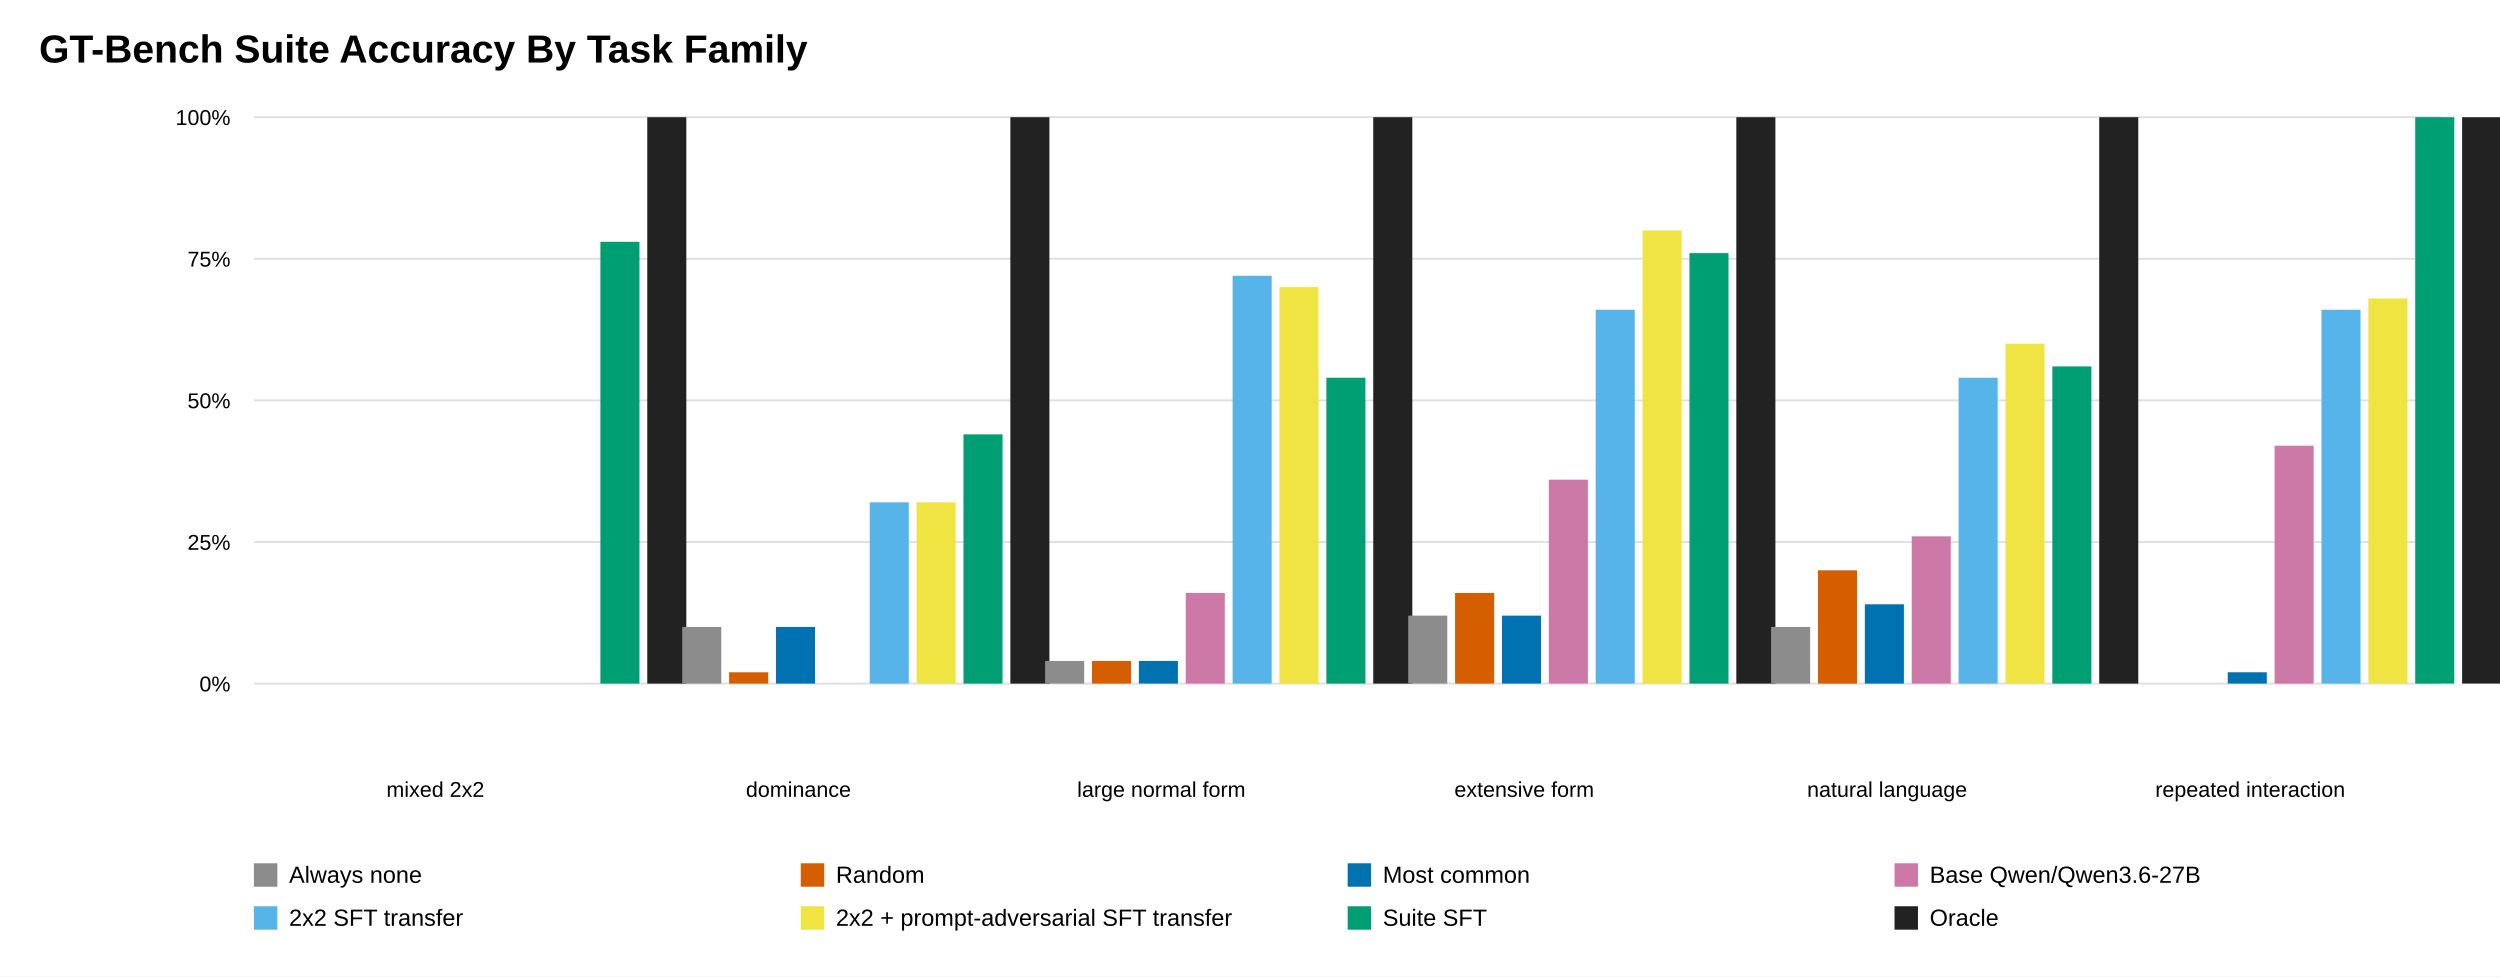
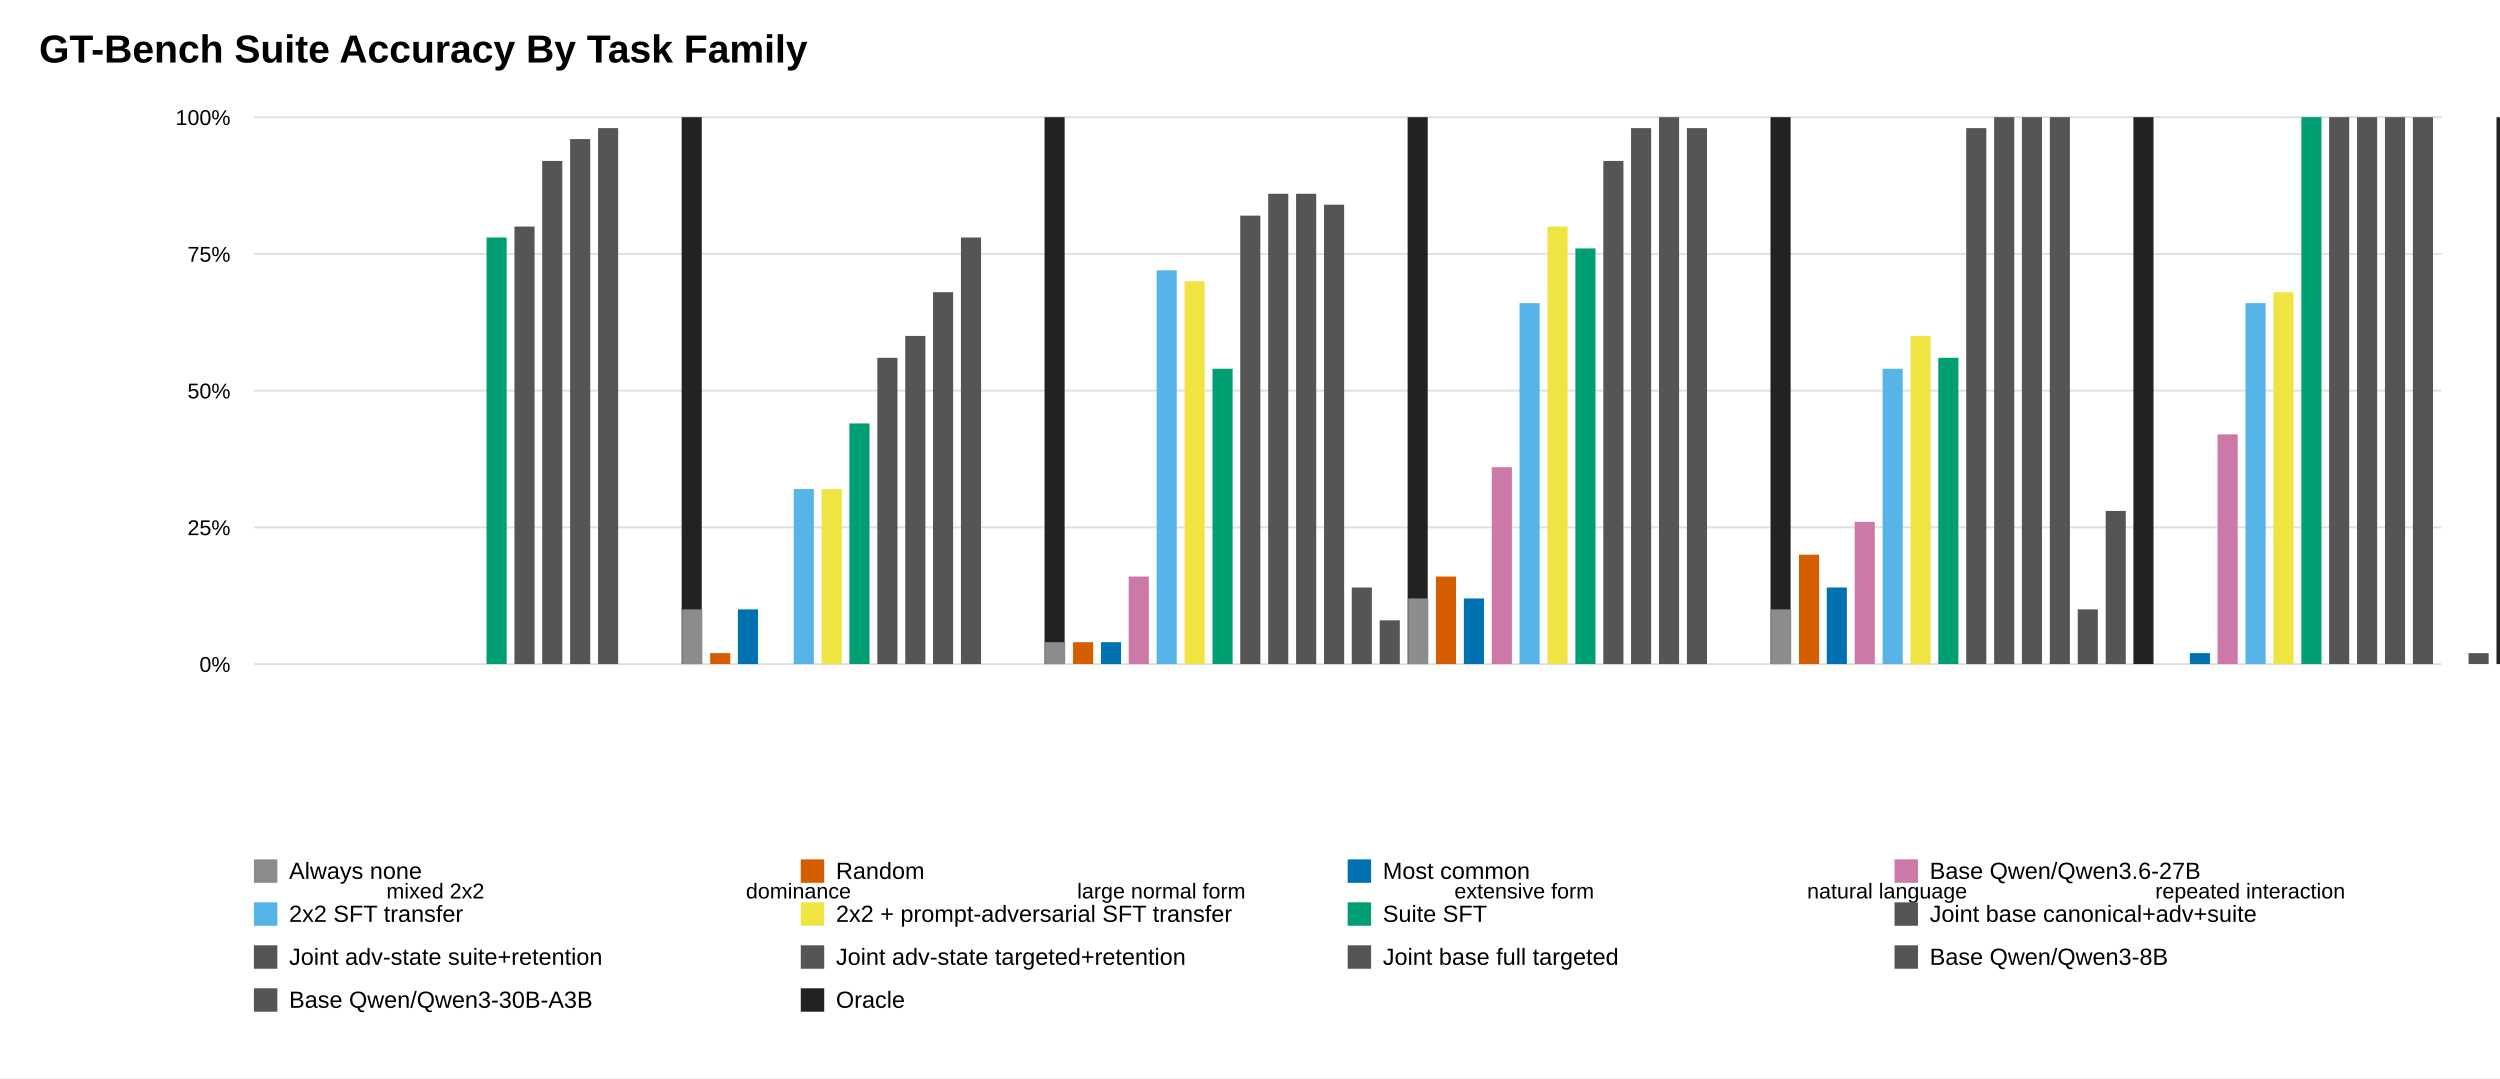
- <svg xmlns="http://www.w3.org/2000/svg" width="1280" height="500" viewBox="0 0 1280 500">
+ <svg xmlns="http://www.w3.org/2000/svg" width="1280" height="552" viewBox="0 0 1280 552">
  <rect width="100%" height="100%" fill="white" />
  <text x="20" y="32" font-family="Arial" font-size="20" font-weight="700">GT-Bench Suite Accuracy By Task Family</text>
-   <line x1="130" y1="350.0" x2="1250" y2="350.0" stroke="#e0e0e0" />
-   <text x="118" y="354.0" text-anchor="end" font-family="Arial" font-size="11">0%</text>
-   <line x1="130" y1="277.5" x2="1250" y2="277.5" stroke="#e0e0e0" />
-   <text x="118" y="281.5" text-anchor="end" font-family="Arial" font-size="11">25%</text>
-   <line x1="130" y1="205.0" x2="1250" y2="205.0" stroke="#e0e0e0" />
-   <text x="118" y="209.0" text-anchor="end" font-family="Arial" font-size="11">50%</text>
-   <line x1="130" y1="132.5" x2="1250" y2="132.5" stroke="#e0e0e0" />
-   <text x="118" y="136.5" text-anchor="end" font-family="Arial" font-size="11">75%</text>
+   <line x1="130" y1="340.0" x2="1250" y2="340.0" stroke="#e0e0e0" />
+   <text x="118" y="344.0" text-anchor="end" font-family="Arial" font-size="11">0%</text>
+   <line x1="130" y1="270.0" x2="1250" y2="270.0" stroke="#e0e0e0" />
+   <text x="118" y="274.0" text-anchor="end" font-family="Arial" font-size="11">25%</text>
+   <line x1="130" y1="200.0" x2="1250" y2="200.0" stroke="#e0e0e0" />
+   <text x="118" y="204.0" text-anchor="end" font-family="Arial" font-size="11">50%</text>
+   <line x1="130" y1="130.0" x2="1250" y2="130.0" stroke="#e0e0e0" />
+   <text x="118" y="134.0" text-anchor="end" font-family="Arial" font-size="11">75%</text>
  <line x1="130" y1="60.0" x2="1250" y2="60.0" stroke="#e0e0e0" />
  <text x="118" y="64.0" text-anchor="end" font-family="Arial" font-size="11">100%</text>
-   <rect x="163.4" y="350.0" width="20.0" height="0.0" fill="#8c8c8c" />
-   <rect x="187.4" y="350.0" width="20.0" height="0.0" fill="#d55e00" />
-   <rect x="211.4" y="350.0" width="20.0" height="0.0" fill="#0072b2" />
-   <rect x="235.4" y="350.0" width="20.0" height="0.0" fill="#cc79a7" />
-   <rect x="259.4" y="350.0" width="20.0" height="0.0" fill="#56b4e9" />
-   <rect x="283.4" y="350.0" width="20.0" height="0.0" fill="#f0e442" />
-   <rect x="307.4" y="123.8" width="20.0" height="226.2" fill="#009e73" />
-   <rect x="331.4" y="60.0" width="20.0" height="290.0" fill="#222222" />
-   <text x="222.9" y="408" text-anchor="middle" font-family="Arial" font-size="11">mixed 2x2</text>
-   <rect x="349.3" y="321.0" width="20.0" height="29.0" fill="#8c8c8c" />
-   <rect x="373.3" y="344.2" width="20.0" height="5.8" fill="#d55e00" />
-   <rect x="397.3" y="321.0" width="20.0" height="29.0" fill="#0072b2" />
-   <rect x="421.3" y="350.0" width="20.0" height="0.0" fill="#cc79a7" />
-   <rect x="445.3" y="257.2" width="20.0" height="92.8" fill="#56b4e9" />
-   <rect x="469.3" y="257.2" width="20.0" height="92.8" fill="#f0e442" />
-   <rect x="493.3" y="222.4" width="20.0" height="127.6" fill="#009e73" />
-   <rect x="517.3" y="60.0" width="20.0" height="290.0" fill="#222222" />
-   <text x="408.8" y="408" text-anchor="middle" font-family="Arial" font-size="11">dominance</text>
-   <rect x="535.1" y="338.4" width="20.0" height="11.6" fill="#8c8c8c" />
-   <rect x="559.1" y="338.4" width="20.0" height="11.6" fill="#d55e00" />
-   <rect x="583.1" y="338.4" width="20.0" height="11.6" fill="#0072b2" />
-   <rect x="607.1" y="303.6" width="20.0" height="46.4" fill="#cc79a7" />
-   <rect x="631.1" y="141.2" width="20.0" height="208.8" fill="#56b4e9" />
-   <rect x="655.1" y="147.0" width="20.0" height="203.0" fill="#f0e442" />
-   <rect x="679.1" y="193.4" width="20.0" height="156.6" fill="#009e73" />
-   <rect x="703.1" y="60.0" width="20.0" height="290.0" fill="#222222" />
-   <text x="594.6" y="408" text-anchor="middle" font-family="Arial" font-size="11">large normal form</text>
-   <rect x="721.0" y="315.2" width="20.0" height="34.8" fill="#8c8c8c" />
-   <rect x="745.0" y="303.6" width="20.0" height="46.4" fill="#d55e00" />
-   <rect x="769.0" y="315.2" width="20.0" height="34.8" fill="#0072b2" />
-   <rect x="793.0" y="245.6" width="20.0" height="104.4" fill="#cc79a7" />
-   <rect x="817.0" y="158.6" width="20.0" height="191.4" fill="#56b4e9" />
-   <rect x="841.0" y="118.0" width="20.0" height="232.0" fill="#f0e442" />
-   <rect x="865.0" y="129.6" width="20.0" height="220.4" fill="#009e73" />
-   <rect x="889.0" y="60.0" width="20.0" height="290.0" fill="#222222" />
-   <text x="780.4" y="408" text-anchor="middle" font-family="Arial" font-size="11">extensive form</text>
-   <rect x="906.8" y="321.0" width="20.0" height="29.0" fill="#8c8c8c" />
-   <rect x="930.8" y="292.0" width="20.0" height="58.0" fill="#d55e00" />
-   <rect x="954.8" y="309.4" width="20.0" height="40.6" fill="#0072b2" />
-   <rect x="978.8" y="274.6" width="20.0" height="75.4" fill="#cc79a7" />
-   <rect x="1002.8" y="193.4" width="20.0" height="156.6" fill="#56b4e9" />
-   <rect x="1026.8" y="176.0" width="20.0" height="174.0" fill="#f0e442" />
-   <rect x="1050.8" y="187.6" width="20.0" height="162.4" fill="#009e73" />
-   <rect x="1074.8" y="60.0" width="20.0" height="290.0" fill="#222222" />
-   <text x="966.2" y="408" text-anchor="middle" font-family="Arial" font-size="11">natural language</text>
-   <rect x="1092.6" y="350.0" width="20.0" height="0.0" fill="#8c8c8c" />
-   <rect x="1116.6" y="350.0" width="20.0" height="0.0" fill="#d55e00" />
-   <rect x="1140.6" y="344.2" width="20.0" height="5.8" fill="#0072b2" />
-   <rect x="1164.6" y="228.2" width="20.0" height="121.8" fill="#cc79a7" />
-   <rect x="1188.6" y="158.6" width="20.0" height="191.4" fill="#56b4e9" />
-   <rect x="1212.6" y="152.8" width="20.0" height="197.2" fill="#f0e442" />
-   <rect x="1236.6" y="60.0" width="20.0" height="290.0" fill="#009e73" />
-   <rect x="1260.6" y="60.0" width="20.0" height="290.0" fill="#222222" />
-   <text x="1152.1" y="408" text-anchor="middle" font-family="Arial" font-size="11">repeated interaction</text>
-   <rect x="130" y="442" width="12" height="12" fill="#8c8c8c" />
-   <text x="148" y="452" font-family="Arial" font-size="12">Always none</text>
-   <rect x="410" y="442" width="12" height="12" fill="#d55e00" />
-   <text x="428" y="452" font-family="Arial" font-size="12">Random</text>
-   <rect x="690" y="442" width="12" height="12" fill="#0072b2" />
-   <text x="708" y="452" font-family="Arial" font-size="12">Most common</text>
-   <rect x="970" y="442" width="12" height="12" fill="#cc79a7" />
-   <text x="988" y="452" font-family="Arial" font-size="12">Base Qwen/Qwen3.6-27B</text>
-   <rect x="130" y="464" width="12" height="12" fill="#56b4e9" />
-   <text x="148" y="474" font-family="Arial" font-size="12">2x2 SFT transfer</text>
-   <rect x="410" y="464" width="12" height="12" fill="#f0e442" />
-   <text x="428" y="474" font-family="Arial" font-size="12">2x2 + prompt-adversarial SFT transfer</text>
-   <rect x="690" y="464" width="12" height="12" fill="#009e73" />
-   <text x="708" y="474" font-family="Arial" font-size="12">Suite SFT</text>
-   <rect x="970" y="464" width="12" height="12" fill="#222222" />
-   <text x="988" y="474" font-family="Arial" font-size="12">Oracle</text>
+   <rect x="163.4" y="340.0" width="10.3" height="0.0" fill="#8c8c8c" />
+   <rect x="177.7" y="340.0" width="10.3" height="0.0" fill="#d55e00" />
+   <rect x="192.0" y="340.0" width="10.3" height="0.0" fill="#0072b2" />
+   <rect x="206.3" y="340.0" width="10.3" height="0.0" fill="#cc79a7" />
+   <rect x="220.5" y="340.0" width="10.3" height="0.0" fill="#56b4e9" />
+   <rect x="234.8" y="340.0" width="10.3" height="0.0" fill="#f0e442" />
+   <rect x="249.1" y="121.6" width="10.3" height="218.4" fill="#009e73" />
+   <rect x="263.4" y="116.0" width="10.3" height="224.0" fill="#555" />
+   <rect x="277.6" y="82.4" width="10.3" height="257.6" fill="#555" />
+   <rect x="291.9" y="71.2" width="10.3" height="268.8" fill="#555" />
+   <rect x="306.2" y="65.6" width="10.3" height="274.4" fill="#555" />
+   <rect x="320.5" y="340.0" width="10.3" height="0.0" fill="#555" />
+   <rect x="334.7" y="340.0" width="10.3" height="0.0" fill="#555" />
+   <rect x="349.0" y="60.0" width="10.3" height="280.0" fill="#222222" />
+   <text x="222.9" y="460" text-anchor="middle" font-family="Arial" font-size="11">mixed 2x2</text>
+   <rect x="349.3" y="312.0" width="10.3" height="28.0" fill="#8c8c8c" />
+   <rect x="363.6" y="334.4" width="10.3" height="5.6" fill="#d55e00" />
+   <rect x="377.8" y="312.0" width="10.3" height="28.0" fill="#0072b2" />
+   <rect x="392.1" y="340.0" width="10.3" height="0.0" fill="#cc79a7" />
+   <rect x="406.4" y="250.4" width="10.3" height="89.6" fill="#56b4e9" />
+   <rect x="420.7" y="250.4" width="10.3" height="89.6" fill="#f0e442" />
+   <rect x="434.9" y="216.8" width="10.3" height="123.2" fill="#009e73" />
+   <rect x="449.2" y="183.2" width="10.3" height="156.8" fill="#555" />
+   <rect x="463.5" y="172.0" width="10.3" height="168.0" fill="#555" />
+   <rect x="477.7" y="149.6" width="10.3" height="190.4" fill="#555" />
+   <rect x="492.0" y="121.6" width="10.3" height="218.4" fill="#555" />
+   <rect x="506.3" y="340.0" width="10.3" height="0.0" fill="#555" />
+   <rect x="520.6" y="340.0" width="10.3" height="0.0" fill="#555" />
+   <rect x="534.8" y="60.0" width="10.3" height="280.0" fill="#222222" />
+   <text x="408.8" y="460" text-anchor="middle" font-family="Arial" font-size="11">dominance</text>
+   <rect x="535.1" y="328.8" width="10.3" height="11.2" fill="#8c8c8c" />
+   <rect x="549.4" y="328.8" width="10.3" height="11.2" fill="#d55e00" />
+   <rect x="563.7" y="328.8" width="10.3" height="11.2" fill="#0072b2" />
+   <rect x="577.9" y="295.2" width="10.3" height="44.8" fill="#cc79a7" />
+   <rect x="592.2" y="138.4" width="10.3" height="201.6" fill="#56b4e9" />
+   <rect x="606.5" y="144.0" width="10.3" height="196.0" fill="#f0e442" />
+   <rect x="620.8" y="188.8" width="10.3" height="151.2" fill="#009e73" />
+   <rect x="635.0" y="110.4" width="10.3" height="229.6" fill="#555" />
+   <rect x="649.3" y="99.2" width="10.3" height="240.8" fill="#555" />
+   <rect x="663.6" y="99.2" width="10.3" height="240.8" fill="#555" />
+   <rect x="677.9" y="104.8" width="10.3" height="235.2" fill="#555" />
+   <rect x="692.1" y="300.8" width="10.3" height="39.2" fill="#555" />
+   <rect x="706.4" y="317.6" width="10.3" height="22.4" fill="#555" />
+   <rect x="720.7" y="60.0" width="10.3" height="280.0" fill="#222222" />
+   <text x="594.6" y="460" text-anchor="middle" font-family="Arial" font-size="11">large normal form</text>
+   <rect x="721.0" y="306.4" width="10.3" height="33.6" fill="#8c8c8c" />
+   <rect x="735.2" y="295.2" width="10.3" height="44.8" fill="#d55e00" />
+   <rect x="749.5" y="306.4" width="10.3" height="33.6" fill="#0072b2" />
+   <rect x="763.8" y="239.2" width="10.3" height="100.8" fill="#cc79a7" />
+   <rect x="778.0" y="155.2" width="10.3" height="184.8" fill="#56b4e9" />
+   <rect x="792.3" y="116.0" width="10.3" height="224.0" fill="#f0e442" />
+   <rect x="806.6" y="127.2" width="10.3" height="212.8" fill="#009e73" />
+   <rect x="820.9" y="82.4" width="10.3" height="257.6" fill="#555" />
+   <rect x="835.1" y="65.6" width="10.3" height="274.4" fill="#555" />
+   <rect x="849.4" y="60.0" width="10.3" height="280.0" fill="#555" />
+   <rect x="863.7" y="65.6" width="10.3" height="274.4" fill="#555" />
+   <rect x="878.0" y="340.0" width="10.3" height="0.0" fill="#555" />
+   <rect x="892.2" y="340.0" width="10.3" height="0.0" fill="#555" />
+   <rect x="906.5" y="60.0" width="10.3" height="280.0" fill="#222222" />
+   <text x="780.4" y="460" text-anchor="middle" font-family="Arial" font-size="11">extensive form</text>
+   <rect x="906.8" y="312.0" width="10.3" height="28.0" fill="#8c8c8c" />
+   <rect x="921.1" y="284.0" width="10.3" height="56.0" fill="#d55e00" />
+   <rect x="935.3" y="300.8" width="10.3" height="39.2" fill="#0072b2" />
+   <rect x="949.6" y="267.2" width="10.3" height="72.8" fill="#cc79a7" />
+   <rect x="963.9" y="188.8" width="10.3" height="151.2" fill="#56b4e9" />
+   <rect x="978.2" y="172.0" width="10.3" height="168.0" fill="#f0e442" />
+   <rect x="992.4" y="183.2" width="10.3" height="156.8" fill="#009e73" />
+   <rect x="1006.7" y="65.6" width="10.3" height="274.4" fill="#555" />
+   <rect x="1021.0" y="60.0" width="10.3" height="280.0" fill="#555" />
+   <rect x="1035.2" y="60.0" width="10.3" height="280.0" fill="#555" />
+   <rect x="1049.5" y="60.0" width="10.3" height="280.0" fill="#555" />
+   <rect x="1063.8" y="312.0" width="10.3" height="28.0" fill="#555" />
+   <rect x="1078.1" y="261.6" width="10.3" height="78.4" fill="#555" />
+   <rect x="1092.3" y="60.0" width="10.3" height="280.0" fill="#222222" />
+   <text x="966.2" y="460" text-anchor="middle" font-family="Arial" font-size="11">natural language</text>
+   <rect x="1092.6" y="340.0" width="10.3" height="0.0" fill="#8c8c8c" />
+   <rect x="1106.9" y="340.0" width="10.3" height="0.0" fill="#d55e00" />
+   <rect x="1121.2" y="334.4" width="10.3" height="5.6" fill="#0072b2" />
+   <rect x="1135.4" y="222.4" width="10.3" height="117.6" fill="#cc79a7" />
+   <rect x="1149.7" y="155.2" width="10.3" height="184.8" fill="#56b4e9" />
+   <rect x="1164.0" y="149.6" width="10.3" height="190.4" fill="#f0e442" />
+   <rect x="1178.3" y="60.0" width="10.3" height="280.0" fill="#009e73" />
+   <rect x="1192.5" y="60.0" width="10.3" height="280.0" fill="#555" />
+   <rect x="1206.8" y="60.0" width="10.3" height="280.0" fill="#555" />
+   <rect x="1221.1" y="60.0" width="10.3" height="280.0" fill="#555" />
+   <rect x="1235.4" y="60.0" width="10.3" height="280.0" fill="#555" />
+   <rect x="1249.6" y="340.0" width="10.3" height="0.0" fill="#555" />
+   <rect x="1263.9" y="334.4" width="10.3" height="5.6" fill="#555" />
+   <rect x="1278.2" y="60.0" width="10.3" height="280.0" fill="#222222" />
+   <text x="1152.1" y="460" text-anchor="middle" font-family="Arial" font-size="11">repeated interaction</text>
+   <rect x="130" y="440" width="12" height="12" fill="#8c8c8c" />
+   <text x="148" y="450" font-family="Arial" font-size="12">Always none</text>
+   <rect x="410" y="440" width="12" height="12" fill="#d55e00" />
+   <text x="428" y="450" font-family="Arial" font-size="12">Random</text>
+   <rect x="690" y="440" width="12" height="12" fill="#0072b2" />
+   <text x="708" y="450" font-family="Arial" font-size="12">Most common</text>
+   <rect x="970" y="440" width="12" height="12" fill="#cc79a7" />
+   <text x="988" y="450" font-family="Arial" font-size="12">Base Qwen/Qwen3.6-27B</text>
+   <rect x="130" y="462" width="12" height="12" fill="#56b4e9" />
+   <text x="148" y="472" font-family="Arial" font-size="12">2x2 SFT transfer</text>
+   <rect x="410" y="462" width="12" height="12" fill="#f0e442" />
+   <text x="428" y="472" font-family="Arial" font-size="12">2x2 + prompt-adversarial SFT transfer</text>
+   <rect x="690" y="462" width="12" height="12" fill="#009e73" />
+   <text x="708" y="472" font-family="Arial" font-size="12">Suite SFT</text>
+   <rect x="970" y="462" width="12" height="12" fill="#555" />
+   <text x="988" y="472" font-family="Arial" font-size="12">Joint base canonical+adv+suite</text>
+   <rect x="130" y="484" width="12" height="12" fill="#555" />
+   <text x="148" y="494" font-family="Arial" font-size="12">Joint adv-state suite+retention</text>
+   <rect x="410" y="484" width="12" height="12" fill="#555" />
+   <text x="428" y="494" font-family="Arial" font-size="12">Joint adv-state targeted+retention</text>
+   <rect x="690" y="484" width="12" height="12" fill="#555" />
+   <text x="708" y="494" font-family="Arial" font-size="12">Joint base full targeted</text>
+   <rect x="970" y="484" width="12" height="12" fill="#555" />
+   <text x="988" y="494" font-family="Arial" font-size="12">Base Qwen/Qwen3-8B</text>
+   <rect x="130" y="506" width="12" height="12" fill="#555" />
+   <text x="148" y="516" font-family="Arial" font-size="12">Base Qwen/Qwen3-30B-A3B</text>
+   <rect x="410" y="506" width="12" height="12" fill="#222222" />
+   <text x="428" y="516" font-family="Arial" font-size="12">Oracle</text>
</svg>
